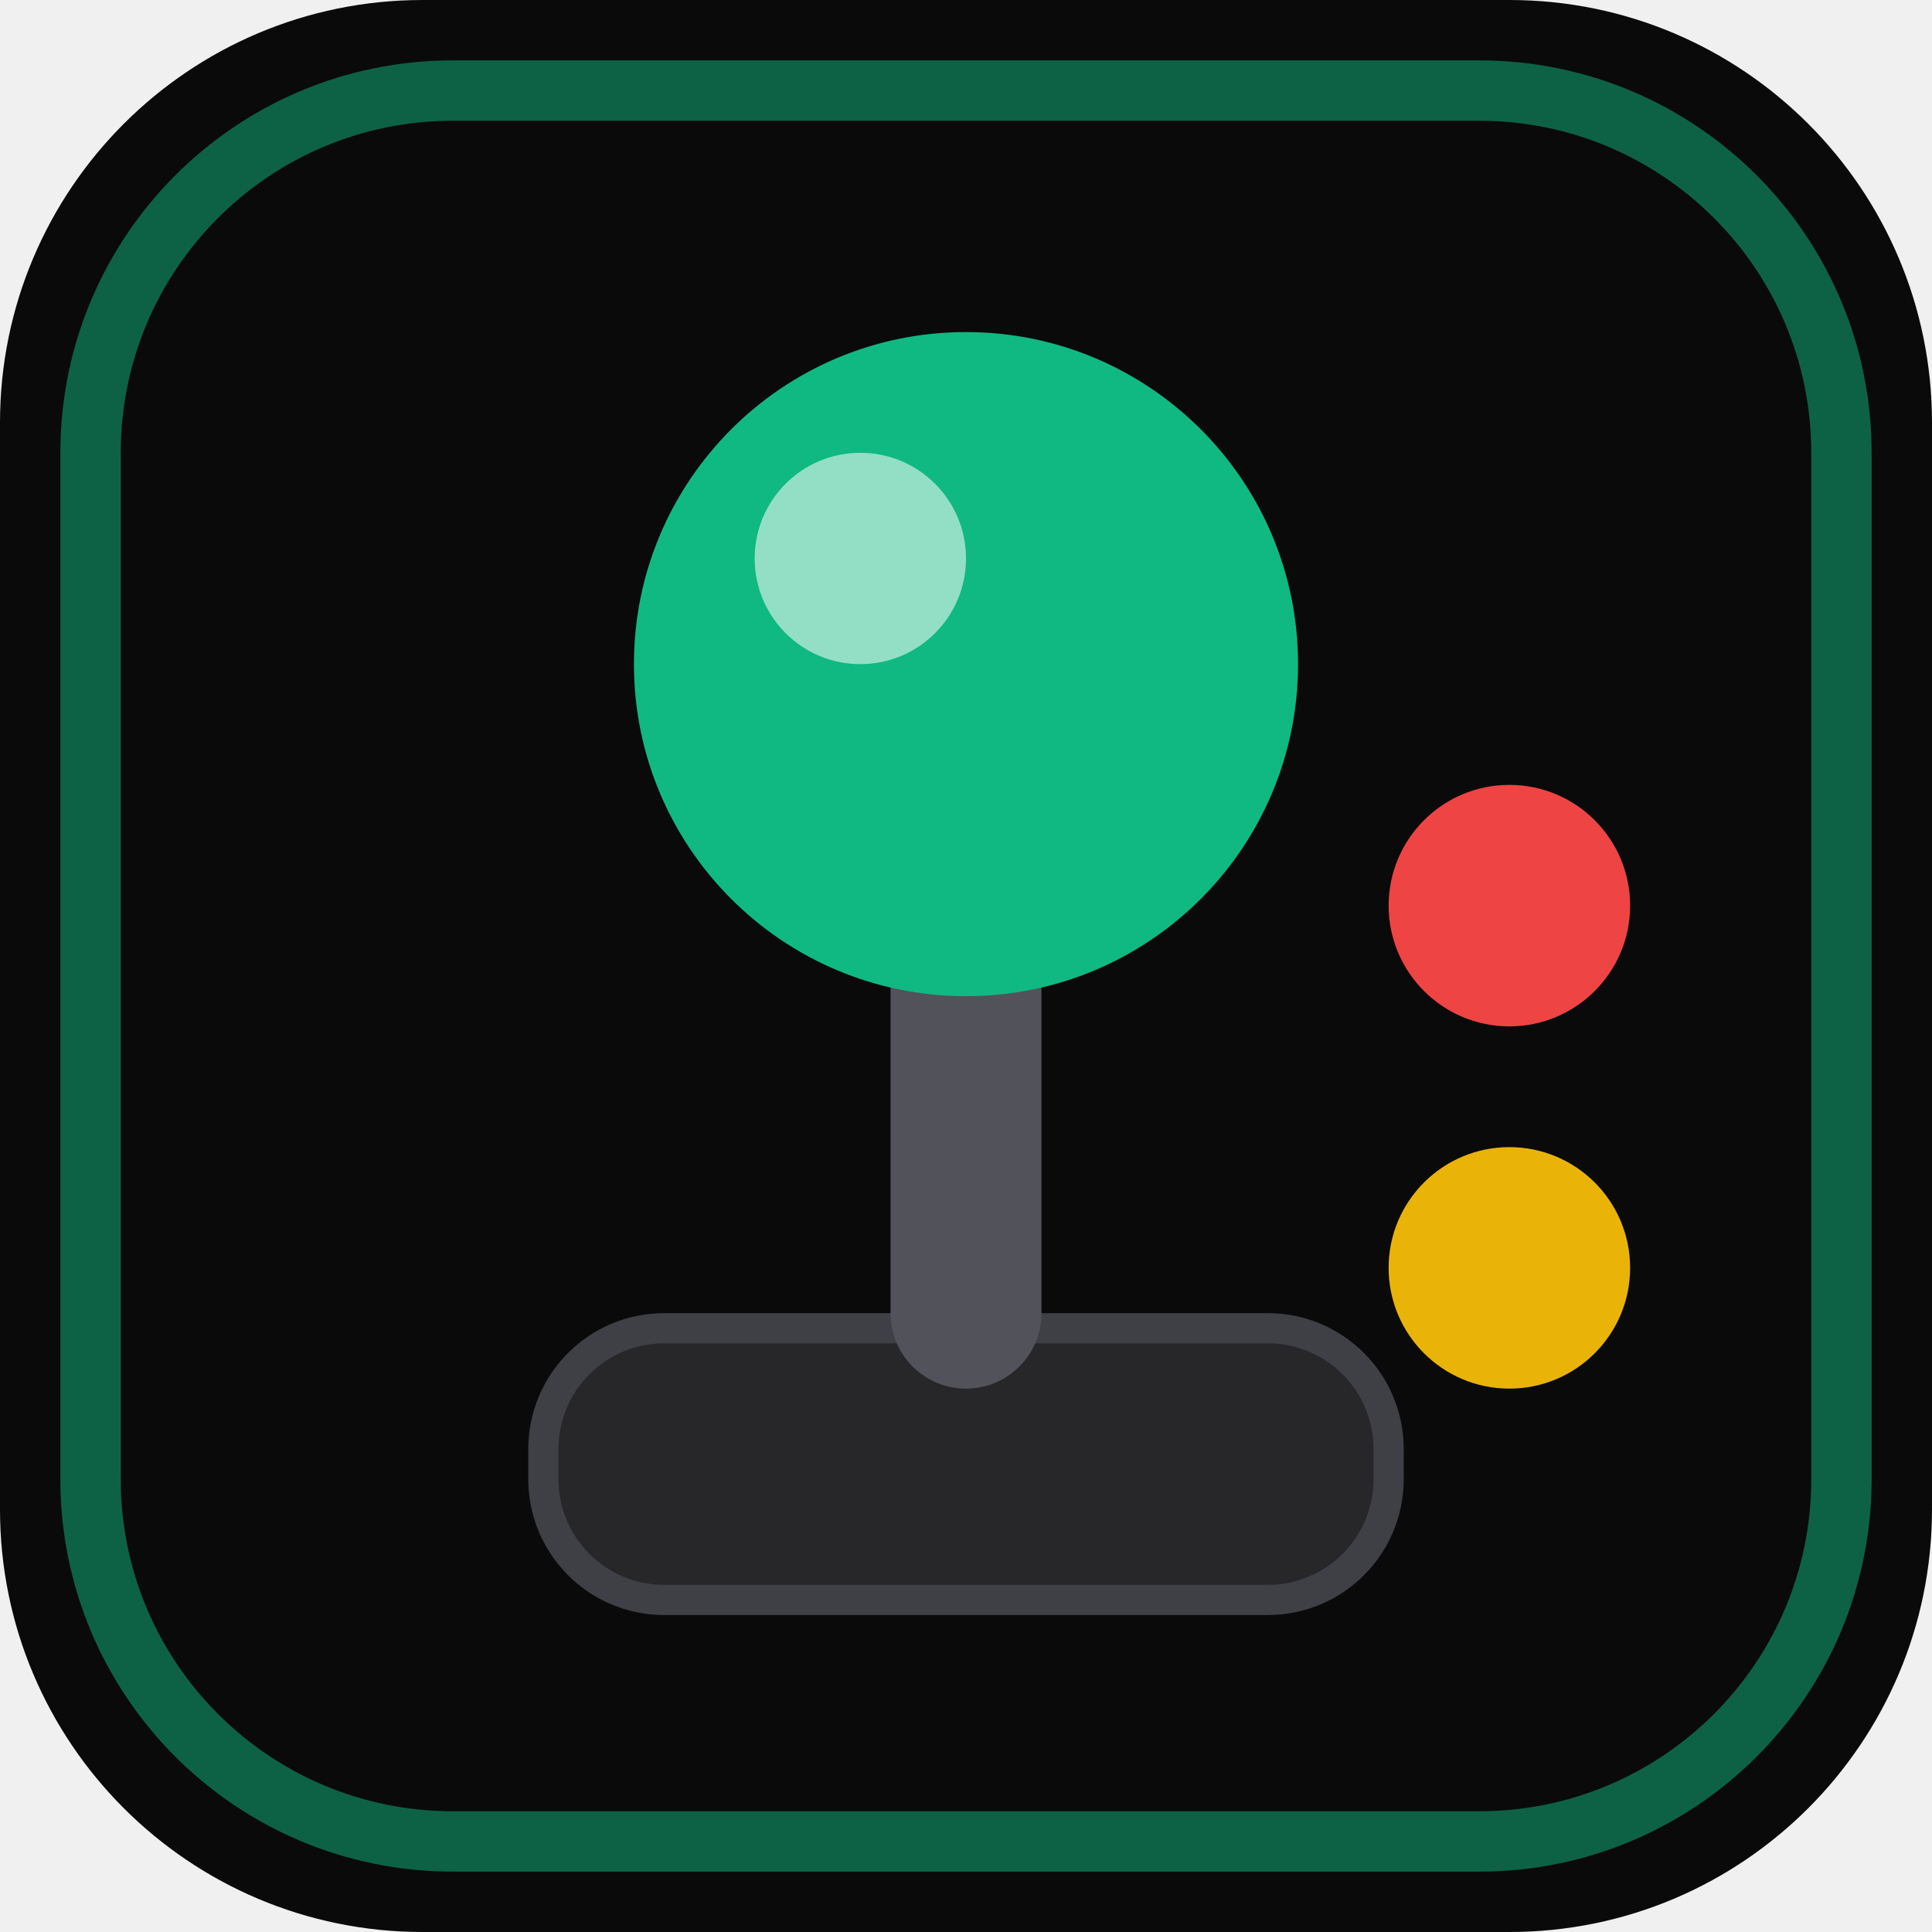
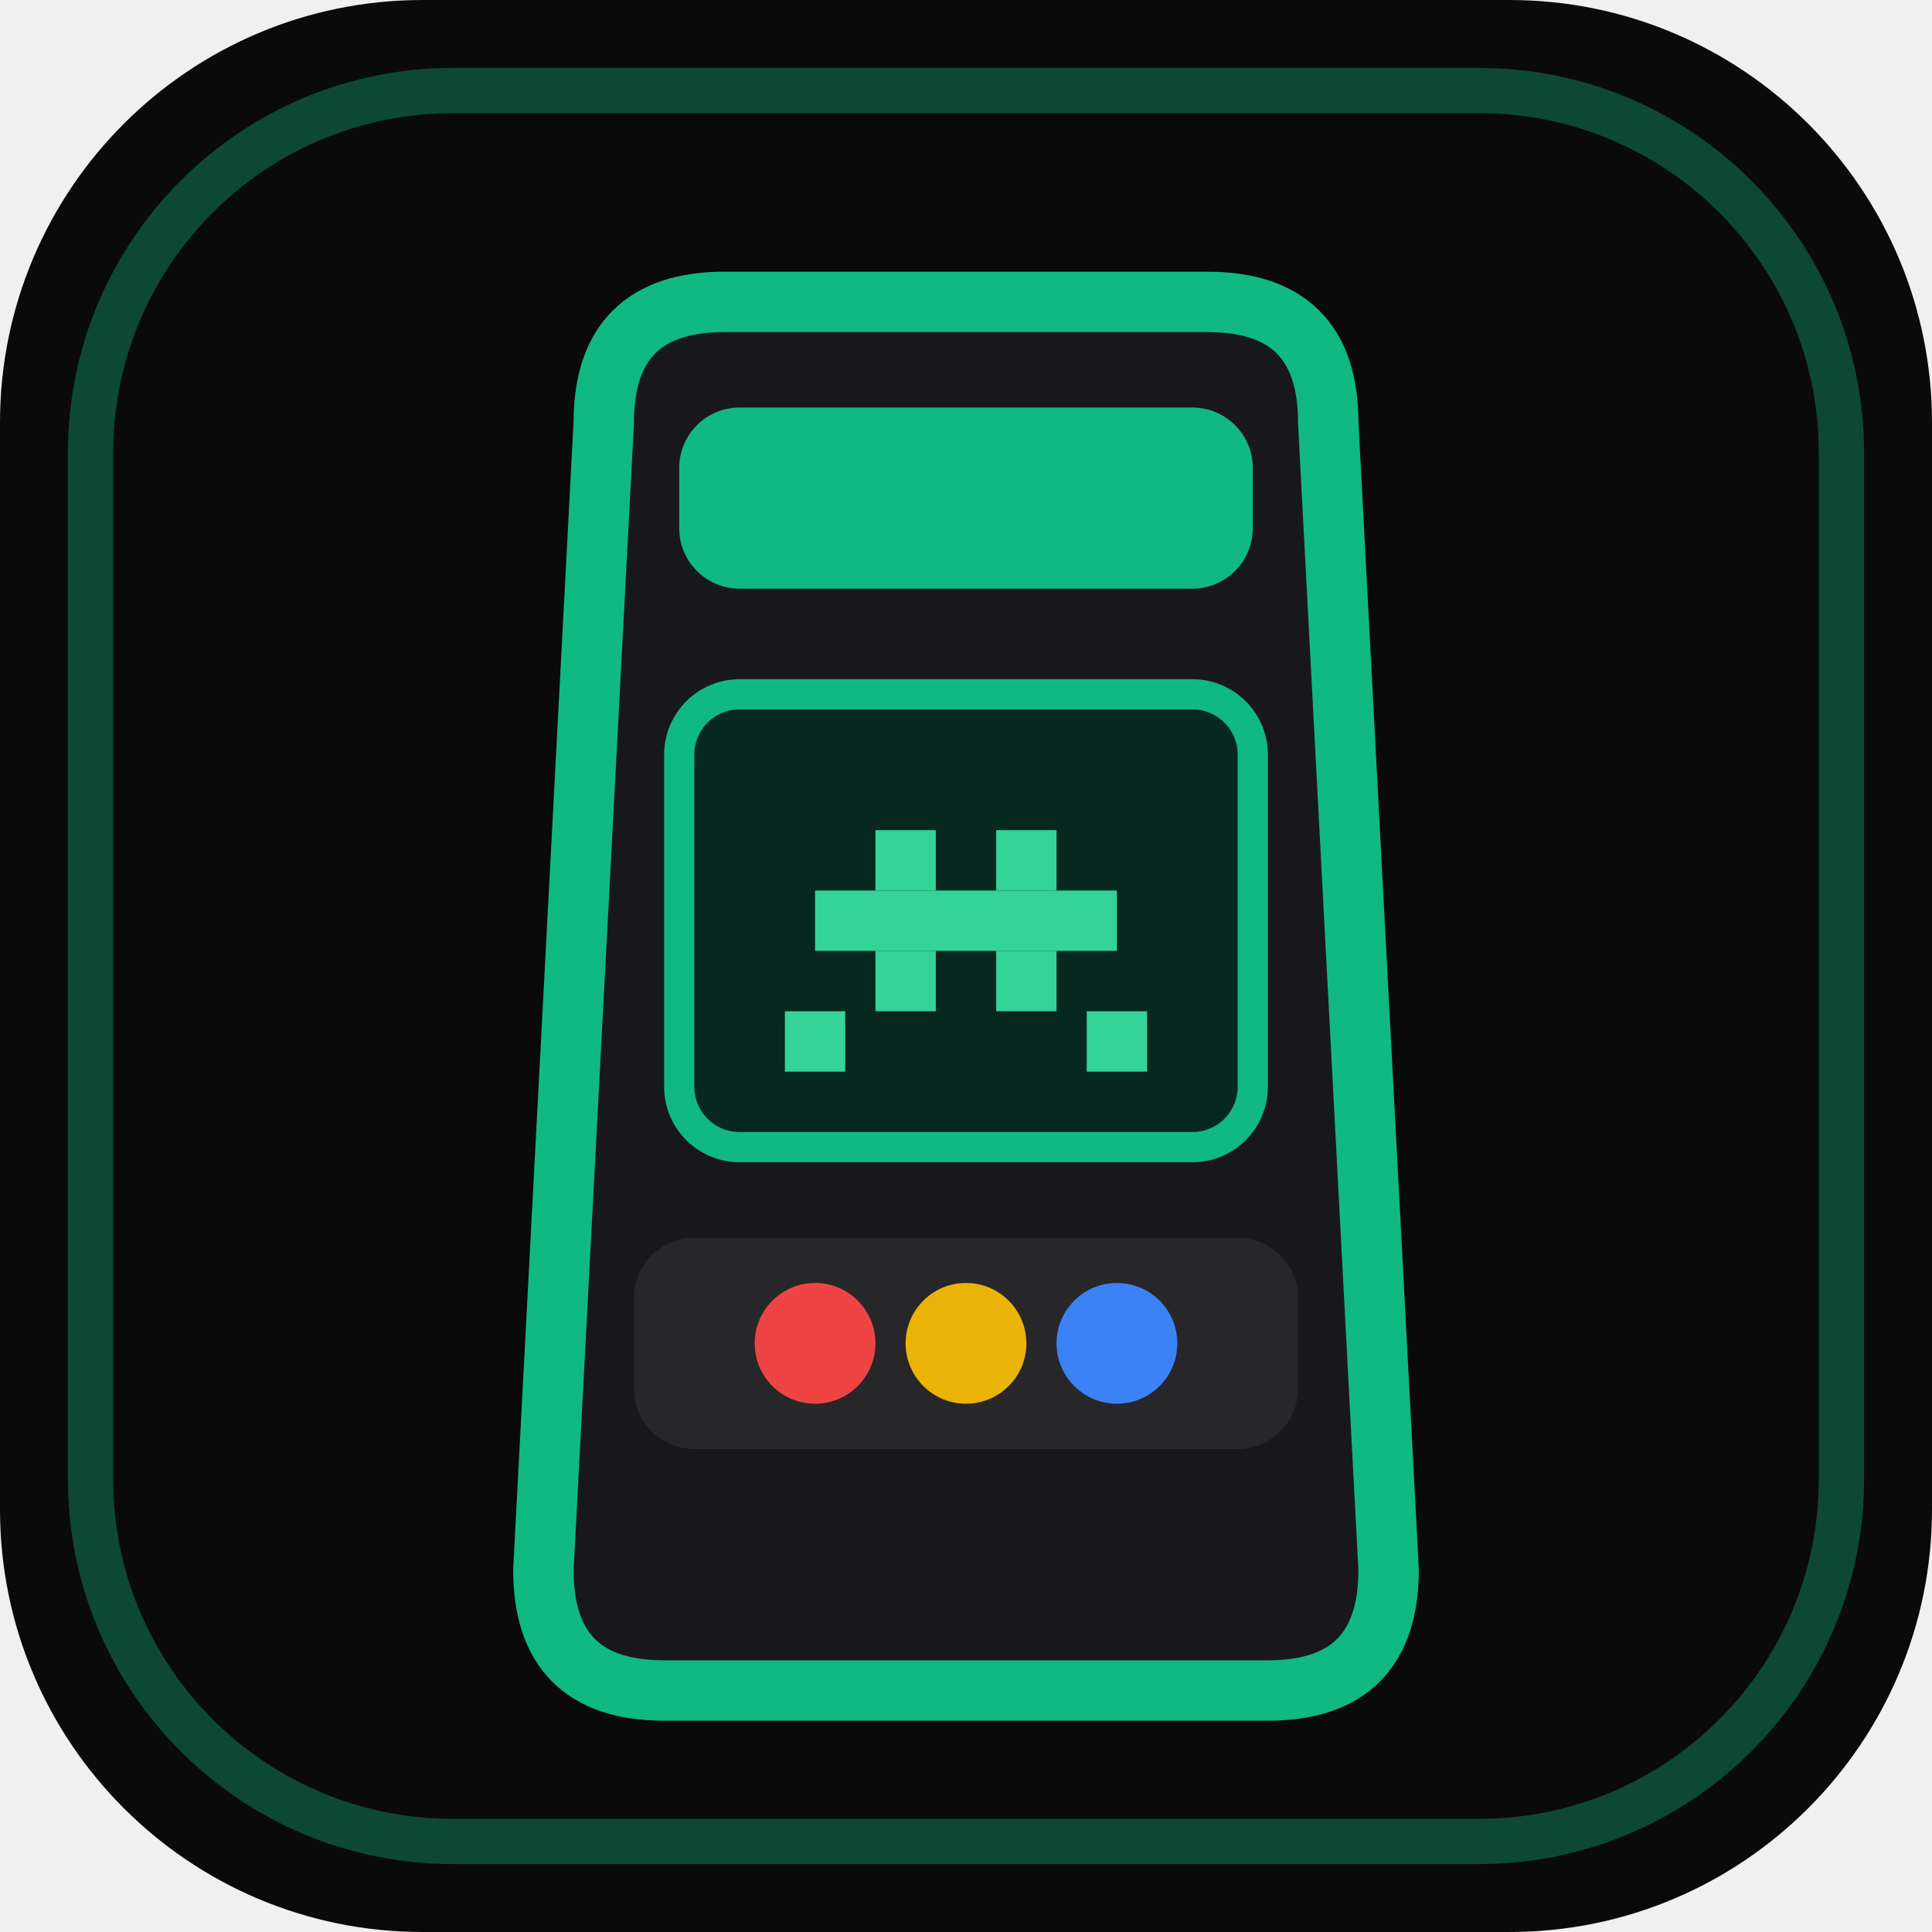
<svg xmlns="http://www.w3.org/2000/svg" viewBox="0 0 64 64">
  <rect width="64" height="64" rx="14" fill="#0a0a0a" />
-   <rect x="3" y="3" width="58" height="58" rx="12" fill="none" stroke="#10b981" stroke-width="2" opacity="0.5" />
-   <rect x="18" y="44" width="28" height="9" rx="4" fill="#27272a" stroke="#3f3f46" />
-   <rect x="29.5" y="26" width="5" height="20" rx="2.5" fill="#52525b" />
-   <circle cx="32" cy="22" r="11" fill="#10b981" />
-   <circle cx="28.5" cy="18.5" r="3.5" fill="#fff" opacity="0.55" />
-   <circle cx="50" cy="30" r="4" fill="#ef4444" />
-   <circle cx="50" cy="42" r="4" fill="#eab308" />
+   <rect x="3" y="3" width="58" height="58" rx="12" fill="none" stroke="#10b981" stroke-width="1.5" opacity="0.35" />
+   <path d="M20 14 Q20 10 24 10 L40 10 Q44 10 44 14 L46 52 Q46 56 42 56 L22 56 Q18 56 18 52 Z" fill="#18181b" stroke="#10b981" stroke-width="2" />
+   <rect x="22.5" y="13.5" width="19" height="6" rx="2" fill="#10b981" />
+   <rect x="22.5" y="23" width="19" height="15" rx="2" fill="#06281f" stroke="#10b981" stroke-width="1" />
+   <g fill="#34d399">
+     <rect x="29" y="27.5" width="2" height="2" />
+     <rect x="33" y="27.5" width="2" height="2" />
+     <rect x="27" y="29.5" width="10" height="2" />
+     <rect x="29" y="31.5" width="2" height="2" />
+     <rect x="33" y="31.5" width="2" height="2" />
+     <rect x="26" y="33.5" width="2" height="2" />
+     <rect x="36" y="33.5" width="2" height="2" />
+   </g>
+   <rect x="21" y="41" width="22" height="7" rx="2" fill="#27272a" />
+   <circle cx="27" cy="44.5" r="2" fill="#ef4444" />
+   <circle cx="32" cy="44.5" r="2" fill="#eab308" />
+   <circle cx="37" cy="44.5" r="2" fill="#3b82f6" />
</svg>
